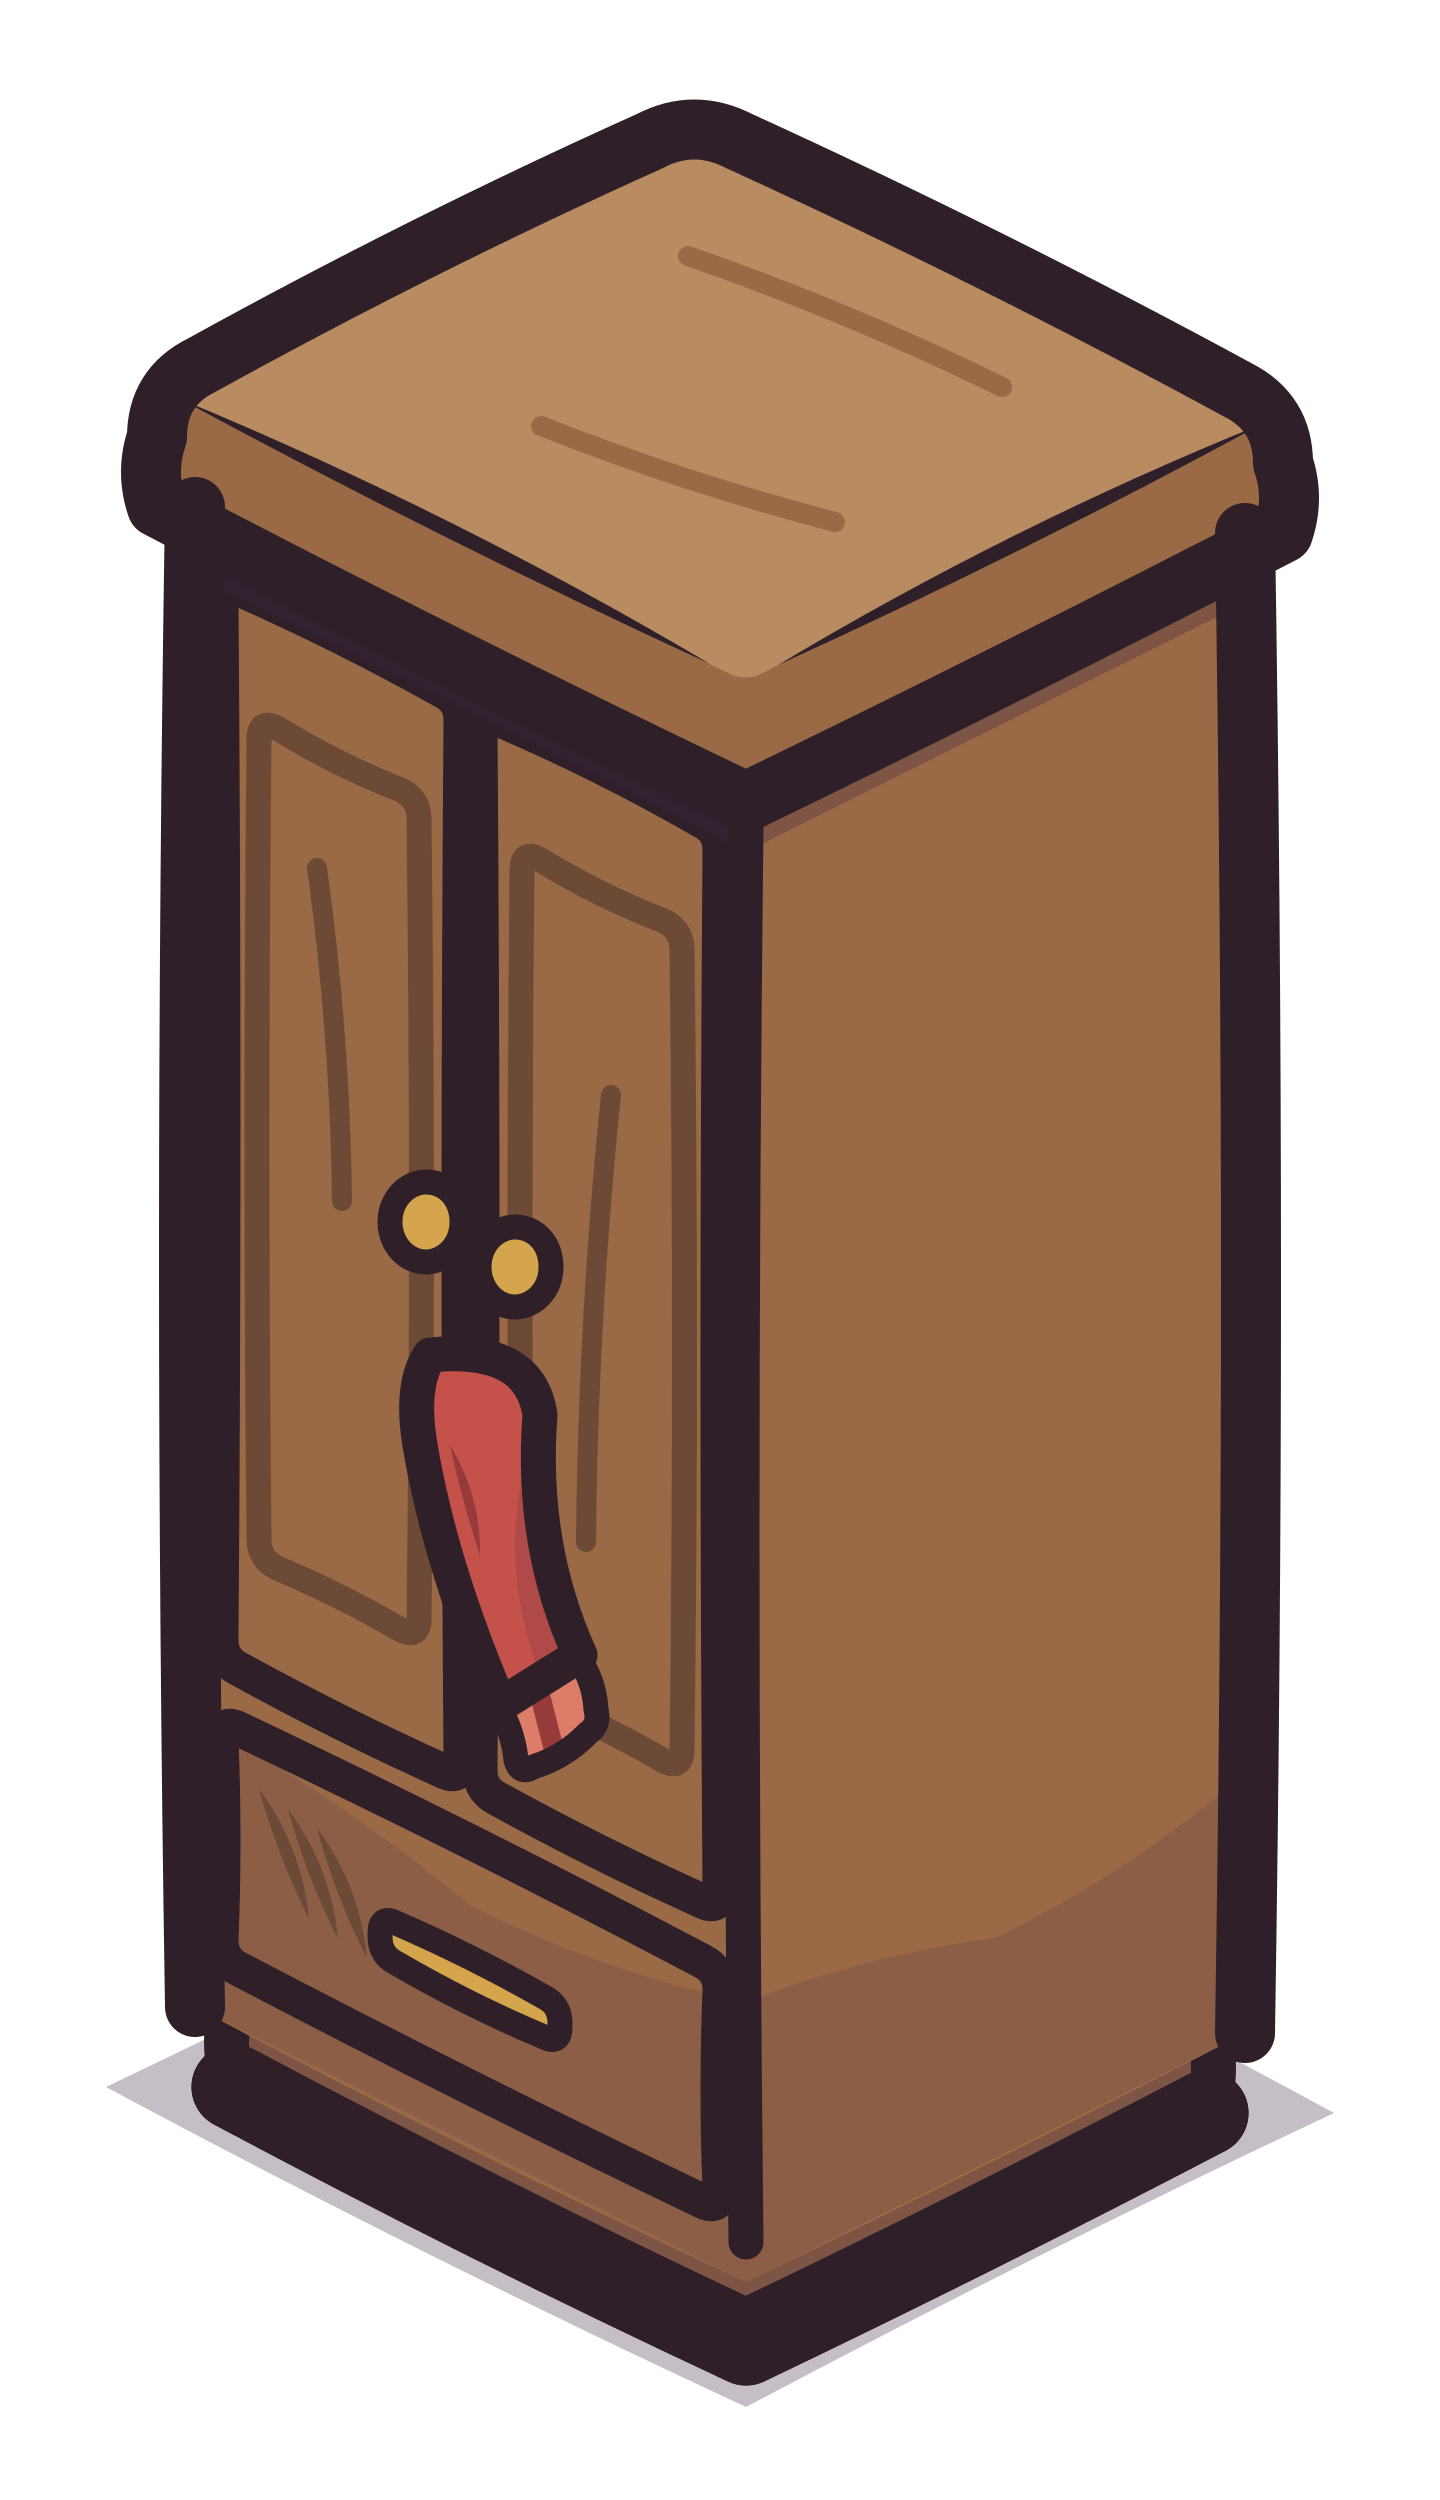
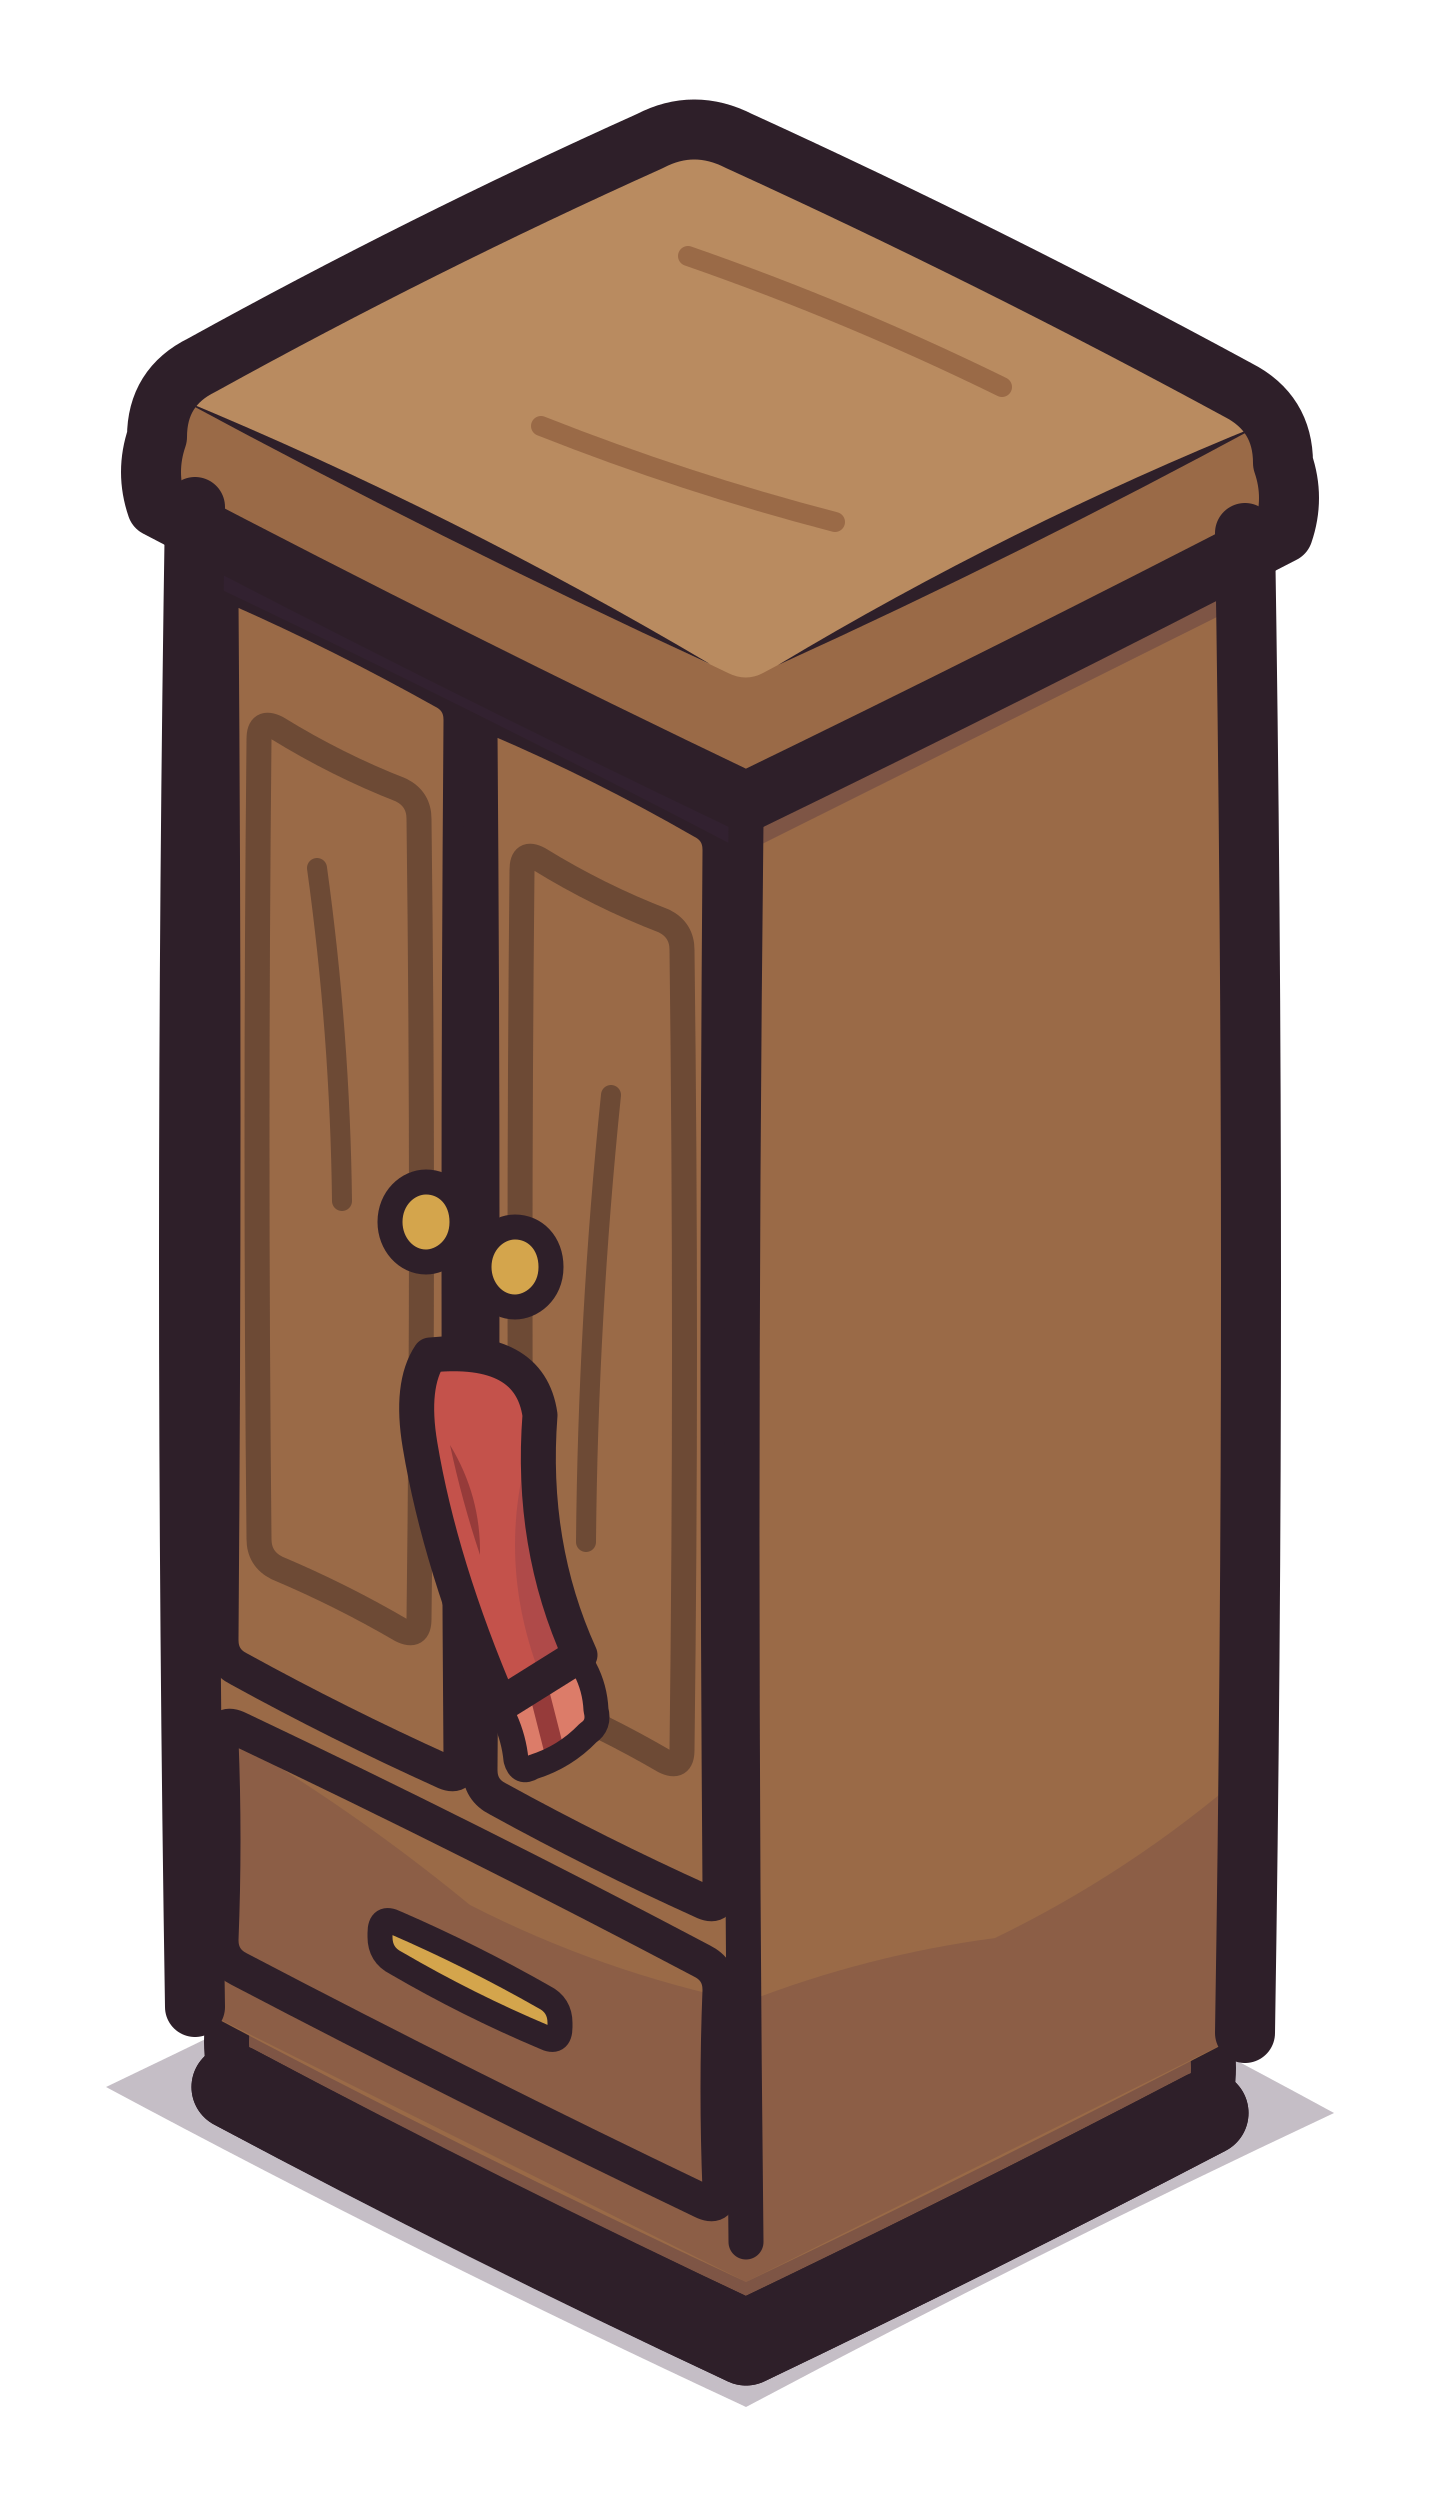
<svg xmlns="http://www.w3.org/2000/svg" viewBox="0 0 144 250" width="144" height="250">
  <g id="p-shadow">
    <path d="M69.4 179.3Q102 194.2 133.4 211.3Q103.6 225.3 74.6 240.7Q42.1 225.6 10.6 208.7Q40.3 194.5 69.4 179.3Z" fill="#3f2541" fill-opacity="0.3" />
  </g>
  <g id="p-body">
    <path d="M69.4 176.7Q95.6 188.4 120.6 202.3Q122.1 206.8 120.6 211.3Q97.8 223.2 74.6 234.3Q48.6 222.2 23.4 208.7Q21.9 204.2 23.4 199.7Q45.9 187.1 69.4 176.7Z" fill="#9a6a47" />
    <path d="M69.4 176.7Q95.6 188.4 120.6 202.3Q122.1 206.8 120.6 211.3Q97.8 223.2 74.6 234.3Q48.6 222.2 23.4 208.7Q21.9 204.2 23.4 199.7Q45.9 187.1 69.4 176.7Z" fill="#3f2541" fill-opacity="0.3" />
    <path d="M69.4 176.7Q95.6 188.4 120.6 202.3Q122.1 206.8 120.6 211.3Q97.8 223.2 74.6 234.3Q48.6 222.2 23.4 208.7Q21.9 204.2 23.4 199.7Q45.9 187.1 69.4 176.7Z" fill="none" stroke="#2e1f29" stroke-width="4.5" stroke-linecap="round" stroke-linejoin="round" />
    <path d="M120.6 211.3Q97.8 223.2 74.6 234.3Q48.6 222.2 23.4 208.7" fill="none" stroke="#2e1f29" stroke-width="8.5" stroke-linecap="round" stroke-linejoin="round" />
    <path d="M72.1 24.1Q97.5 35.4 121.8 48.9Q124.5 50.3 124.5 53.3Q126 128.3 124.5 203.3Q99.7 216.2 74.6 228.2Q46.7 215.2 19.5 200.7Q18 125.7 19.5 50.7Q19.5 47.7 22.2 46.4Q43.9 34.2 66.8 24.1Q69.4 22.8 72.1 24.1Z" fill="#9a6a47" />
    <path d="M72.1 24.1Q97.5 35.4 121.8 48.9Q124.5 50.3 121.8 51.6Q98.7 62.3 76.3 74.3Q74.6 75.2 72.8 74.3Q47.2 62.2 22.2 49.1Q19.5 47.7 22.2 46.4Q43.9 34.2 66.8 24.1Q69.4 22.8 72.1 24.1Z" fill="#b98b60" />
    <path d="M124.5 203.3L124.5 177.3Q113.1 187.2 99.5 193.8Q86.7 195.5 74.6 200.2Q60.1 197.2 47 190.5Q34.1 179.9 19.5 171.7L19.5 200.7L74.6 228.2Z" fill="#3f2541" fill-opacity="0.16" />
  </g>
  <g id="p-front">
    <path d="M27.7 72.8Q33.7 76.5 40.1 79Q41.9 79.9 41.9 81.9Q42.4 121.9 41.9 161.9Q41.9 163.9 40.1 163Q34.1 159.5 27.7 156.8Q25.9 155.9 25.9 153.9Q25.5 113.9 25.9 73.9Q25.9 71.9 27.7 72.8Z" fill="none" stroke="#6d4a35" stroke-width="2.5" stroke-linecap="round" stroke-linejoin="round" />
    <path d="M53.9 85.9Q59.9 89.6 66.4 92.1Q68.2 93 68.2 95Q68.7 135 68.2 175Q68.2 177 66.4 176.1Q60.4 172.6 53.9 169.9Q52.2 169 52.2 167Q51.8 127 52.2 87Q52.2 85 53.9 85.9Z" fill="none" stroke="#6d4a35" stroke-width="2.5" stroke-linecap="round" stroke-linejoin="round" />
    <path d="M31.7 86.8Q34 103.4 34.2 120.1" fill="none" stroke="#6d4a35" stroke-width="2" stroke-linecap="round" stroke-linejoin="round" />
    <path d="M61.1 109.5Q58.8 131.8 58.6 154.2" fill="none" stroke="#6d4a35" stroke-width="2" stroke-linecap="round" stroke-linejoin="round" />
    <path d="M23.9 58.9Q34.3 63.5 44.3 69.1Q46.1 70 46.1 72Q45.7 124 46.1 176Q46.1 178 44.3 177.1Q33.9 172.4 23.9 166.9Q22.1 166 22.1 164Q22.5 112 22.1 60Q22.1 58 23.9 58.9Z" fill="none" stroke="#2e1f29" stroke-width="3.5" stroke-linecap="round" stroke-linejoin="round" />
    <path d="M49.8 71.9Q60.3 76.4 70.2 82.1Q72 83 72 85Q71.6 137 72 189Q72 191 70.2 190.1Q59.8 185.4 49.8 179.9Q48 179 48 177Q48.4 125 48 73Q48 71 49.8 71.9Z" fill="none" stroke="#2e1f29" stroke-width="3.5" stroke-linecap="round" stroke-linejoin="round" />
    <path d="M23.9 172.9Q47.3 184 70.2 196.1Q72 197 72 199Q71.6 209 72 219Q72 221 70.2 220.1Q46.8 208.9 23.9 196.9Q22.1 196 22.1 194Q22.5 184 22.1 174Q22.1 172 23.9 172.9Z" fill="none" stroke="#2e1f29" stroke-width="3.5" stroke-linecap="round" stroke-linejoin="round" />
-     <path d="M25.9 178.9Q30.2 184.7 30.9 191.9Q27.8 185.7 25.9 178.9Z" fill="#6d4a35" />
-     <path d="M28.8 180.9Q33.1 186.7 33.8 193.9Q30.6 187.6 28.8 180.9Z" fill="#6d4a35" />
-     <path d="M31.7 182.8Q36 188.6 36.7 195.8Q33.5 189.6 31.7 182.8Z" fill="#6d4a35" />
    <path d="M39.6 192.3Q47.2 195.6 54.4 199.7Q56 200.5 56 202.3L56 202.7Q56 204.5 54.4 203.7Q46.8 200.5 39.6 196.3Q38 195.5 38 193.7L38 193.3Q38 191.5 39.6 192.3Z" fill="#d4a54c" />
    <path d="M39.6 192.3Q47.2 195.6 54.4 199.7Q56 200.5 56 202.3L56 202.7Q56 204.5 54.4 203.7Q46.8 200.5 39.6 196.3Q38 195.5 38 193.7L38 193.3Q38 191.5 39.6 192.3Z" fill="none" stroke="#2e1f29" stroke-width="2.5" stroke-linecap="round" stroke-linejoin="round" />
    <path d="M46.2 122.2C46.2 124.8 44.2 126.2 42.6 126.2C40.6 126.2 39 124.4 39 122.2C39 119.8 40.8 118.2 42.6 118.2C44.6 118.2 46.2 119.8 46.2 122.2Z" fill="#d4a54c" />
    <path d="M46.2 122.2C46.2 124.8 44.2 126.2 42.6 126.2C40.6 126.2 39 124.4 39 122.2C39 119.8 40.8 118.2 42.6 118.2C44.6 118.2 46.2 119.8 46.2 122.2Z" fill="none" stroke="#2e1f29" stroke-width="2.5" stroke-linecap="round" stroke-linejoin="round" />
    <path d="M55.1 126.7C55.1 129.3 53.1 130.7 51.5 130.7C49.5 130.7 47.9 128.9 47.9 126.7C47.9 124.3 49.7 122.7 51.5 122.7C53.5 122.7 55.1 124.3 55.1 126.7Z" fill="#d4a54c" />
    <path d="M55.1 126.7C55.1 129.3 53.1 130.7 51.5 130.7C49.5 130.7 47.9 128.9 47.9 126.7C47.9 124.3 49.7 122.7 51.5 122.7C53.5 122.7 55.1 124.3 55.1 126.7Z" fill="none" stroke="#2e1f29" stroke-width="2.5" stroke-linecap="round" stroke-linejoin="round" />
  </g>
  <g id="p-sleeve">
    <path d="M43 135.5Q53 134.5 54 141.5Q53 154.5 58 165.5L50 170.5Q44 156.5 42 144.5Q41 138.5 43 135.5Z" fill="#c4524b" />
    <path d="M54 141.5Q53 154.5 58 165.5L54 167.5Q49 154.5 54 141.5Z" fill="#3f2541" fill-opacity="0.16" />
    <path d="M45 144.5Q48.1 149.6 48 155.5Q46.2 150.1 45 144.5Z" fill="#963b3a" />
    <path d="M58.5 166.9Q59.5 168.8 59.6 171Q60 172.5 58.8 173.3Q56.5 175.7 53.3 176.7Q52 177.5 51.6 176Q51.4 173.9 50.5 171.9Q50 170.5 51.3 169.7L56.8 166.3Q58 165.5 58.5 166.9Z" fill="#dc7c69" />
    <path d="M54 169.5L55.4 175" fill="none" stroke="#963b3a" stroke-width="2" stroke-linecap="round" stroke-linejoin="round" />
    <path d="M58.5 166.9Q59.5 168.8 59.6 171Q60 172.5 58.8 173.3Q56.5 175.7 53.3 176.7Q52 177.5 51.6 176Q51.4 173.9 50.5 171.9Q50 170.5 51.3 169.7L56.8 166.3Q58 165.5 58.5 166.9Z" fill="none" stroke="#2e1f29" stroke-width="2.5" stroke-linecap="round" stroke-linejoin="round" />
    <path d="M43 135.5Q53 134.5 54 141.5Q53 154.5 58 165.5L50 170.5Q44 156.5 42 144.5Q41 138.5 43 135.5Z" fill="none" stroke="#2e1f29" stroke-width="3.5" stroke-linecap="round" stroke-linejoin="round" />
  </g>
  <g id="p-outline">
    <path d="M73.9 14.1Q99.3 25.7 123.8 39Q128.3 41.3 128.3 46.3Q129.5 49.8 128.3 53.3Q101.6 67.1 74.6 80.2Q44.9 66 15.7 50.7Q14.5 47.2 15.7 43.7Q15.7 38.7 20.2 36.5Q42.1 24.4 65 14.1Q69.4 11.8 73.9 14.1Z" fill="#9a6a47" />
    <path d="M73.9 14.1Q99.3 25.7 123.8 39Q128.3 41.3 123.8 43.5Q99.7 54.7 76.3 67.3Q74.6 68.2 72.8 67.3Q46.2 54.6 20.2 41Q15.7 38.7 20.2 36.5Q42.1 24.4 65 14.1Q69.4 11.8 73.9 14.1Z" fill="#b98b60" />
    <path d="M124.5 53.3L74.6 78.2L19.5 50.7L19.5 57.7Q47.3 70.9 74.6 85.2L124.5 60.3Z" fill="#3f2541" fill-opacity="0.3" />
    <path d="M68.8 25.6Q84.9 31.2 100.2 38.7" fill="none" stroke="#9a6a47" stroke-width="2" stroke-linecap="round" stroke-linejoin="round" />
    <path d="M54.1 42.6Q68.5 48.3 83.5 52.2" fill="none" stroke="#9a6a47" stroke-width="2" stroke-linecap="round" stroke-linejoin="round" />
    <path d="M18 39.9Q45.5 51.3 71 66.4Q44.1 54 18 39.9Z" fill="#2e1f29" />
    <path d="M77.8 66.5Q101 52.6 126.2 42.4Q102.4 55.3 77.8 66.5Z" fill="#2e1f29" />
    <path d="M74.6 82.2Q73.8 153.2 74.6 224.2" fill="none" stroke="#2e1f29" stroke-width="3.5" stroke-linecap="round" stroke-linejoin="round" />
    <path d="M73.9 14.1Q99.3 25.7 123.8 39Q128.3 41.3 128.3 46.3Q129.5 49.8 128.3 53.3Q101.6 67.1 74.6 80.2Q44.9 66 15.7 50.7Q14.5 47.2 15.7 43.7Q15.7 38.7 20.2 36.5Q42.1 24.4 65 14.1Q69.4 11.8 73.9 14.1Z" fill="none" stroke="#2e1f29" stroke-width="3.5" stroke-linecap="round" stroke-linejoin="round" />
    <path d="M124.5 53.3Q125.7 128.3 124.5 203.3" fill="none" stroke="#2e1f29" stroke-width="6" stroke-linecap="round" stroke-linejoin="round" />
    <path d="M19.5 50.7Q18.3 125.7 19.5 200.7" fill="none" stroke="#2e1f29" stroke-width="6" stroke-linecap="round" stroke-linejoin="round" />
    <path d="M73.9 14.1Q99.3 25.7 123.8 39Q128.3 41.3 128.3 46.3Q129.5 49.8 128.3 53.3Q101.6 67.1 74.6 80.2Q44.9 66 15.7 50.7Q14.5 47.2 15.7 43.7Q15.7 38.7 20.2 36.5Q42.1 24.4 65 14.1Q69.4 11.8 73.9 14.1Z" fill="none" stroke="#2e1f29" stroke-width="6" stroke-linecap="round" stroke-linejoin="round" />
    <path d="M120.6 211.3Q97.8 223.2 74.6 234.3Q48.7 222.1 23.4 208.7" fill="none" stroke="#2e1f29" stroke-width="8.5" stroke-linecap="round" stroke-linejoin="round" />
  </g>
</svg>
